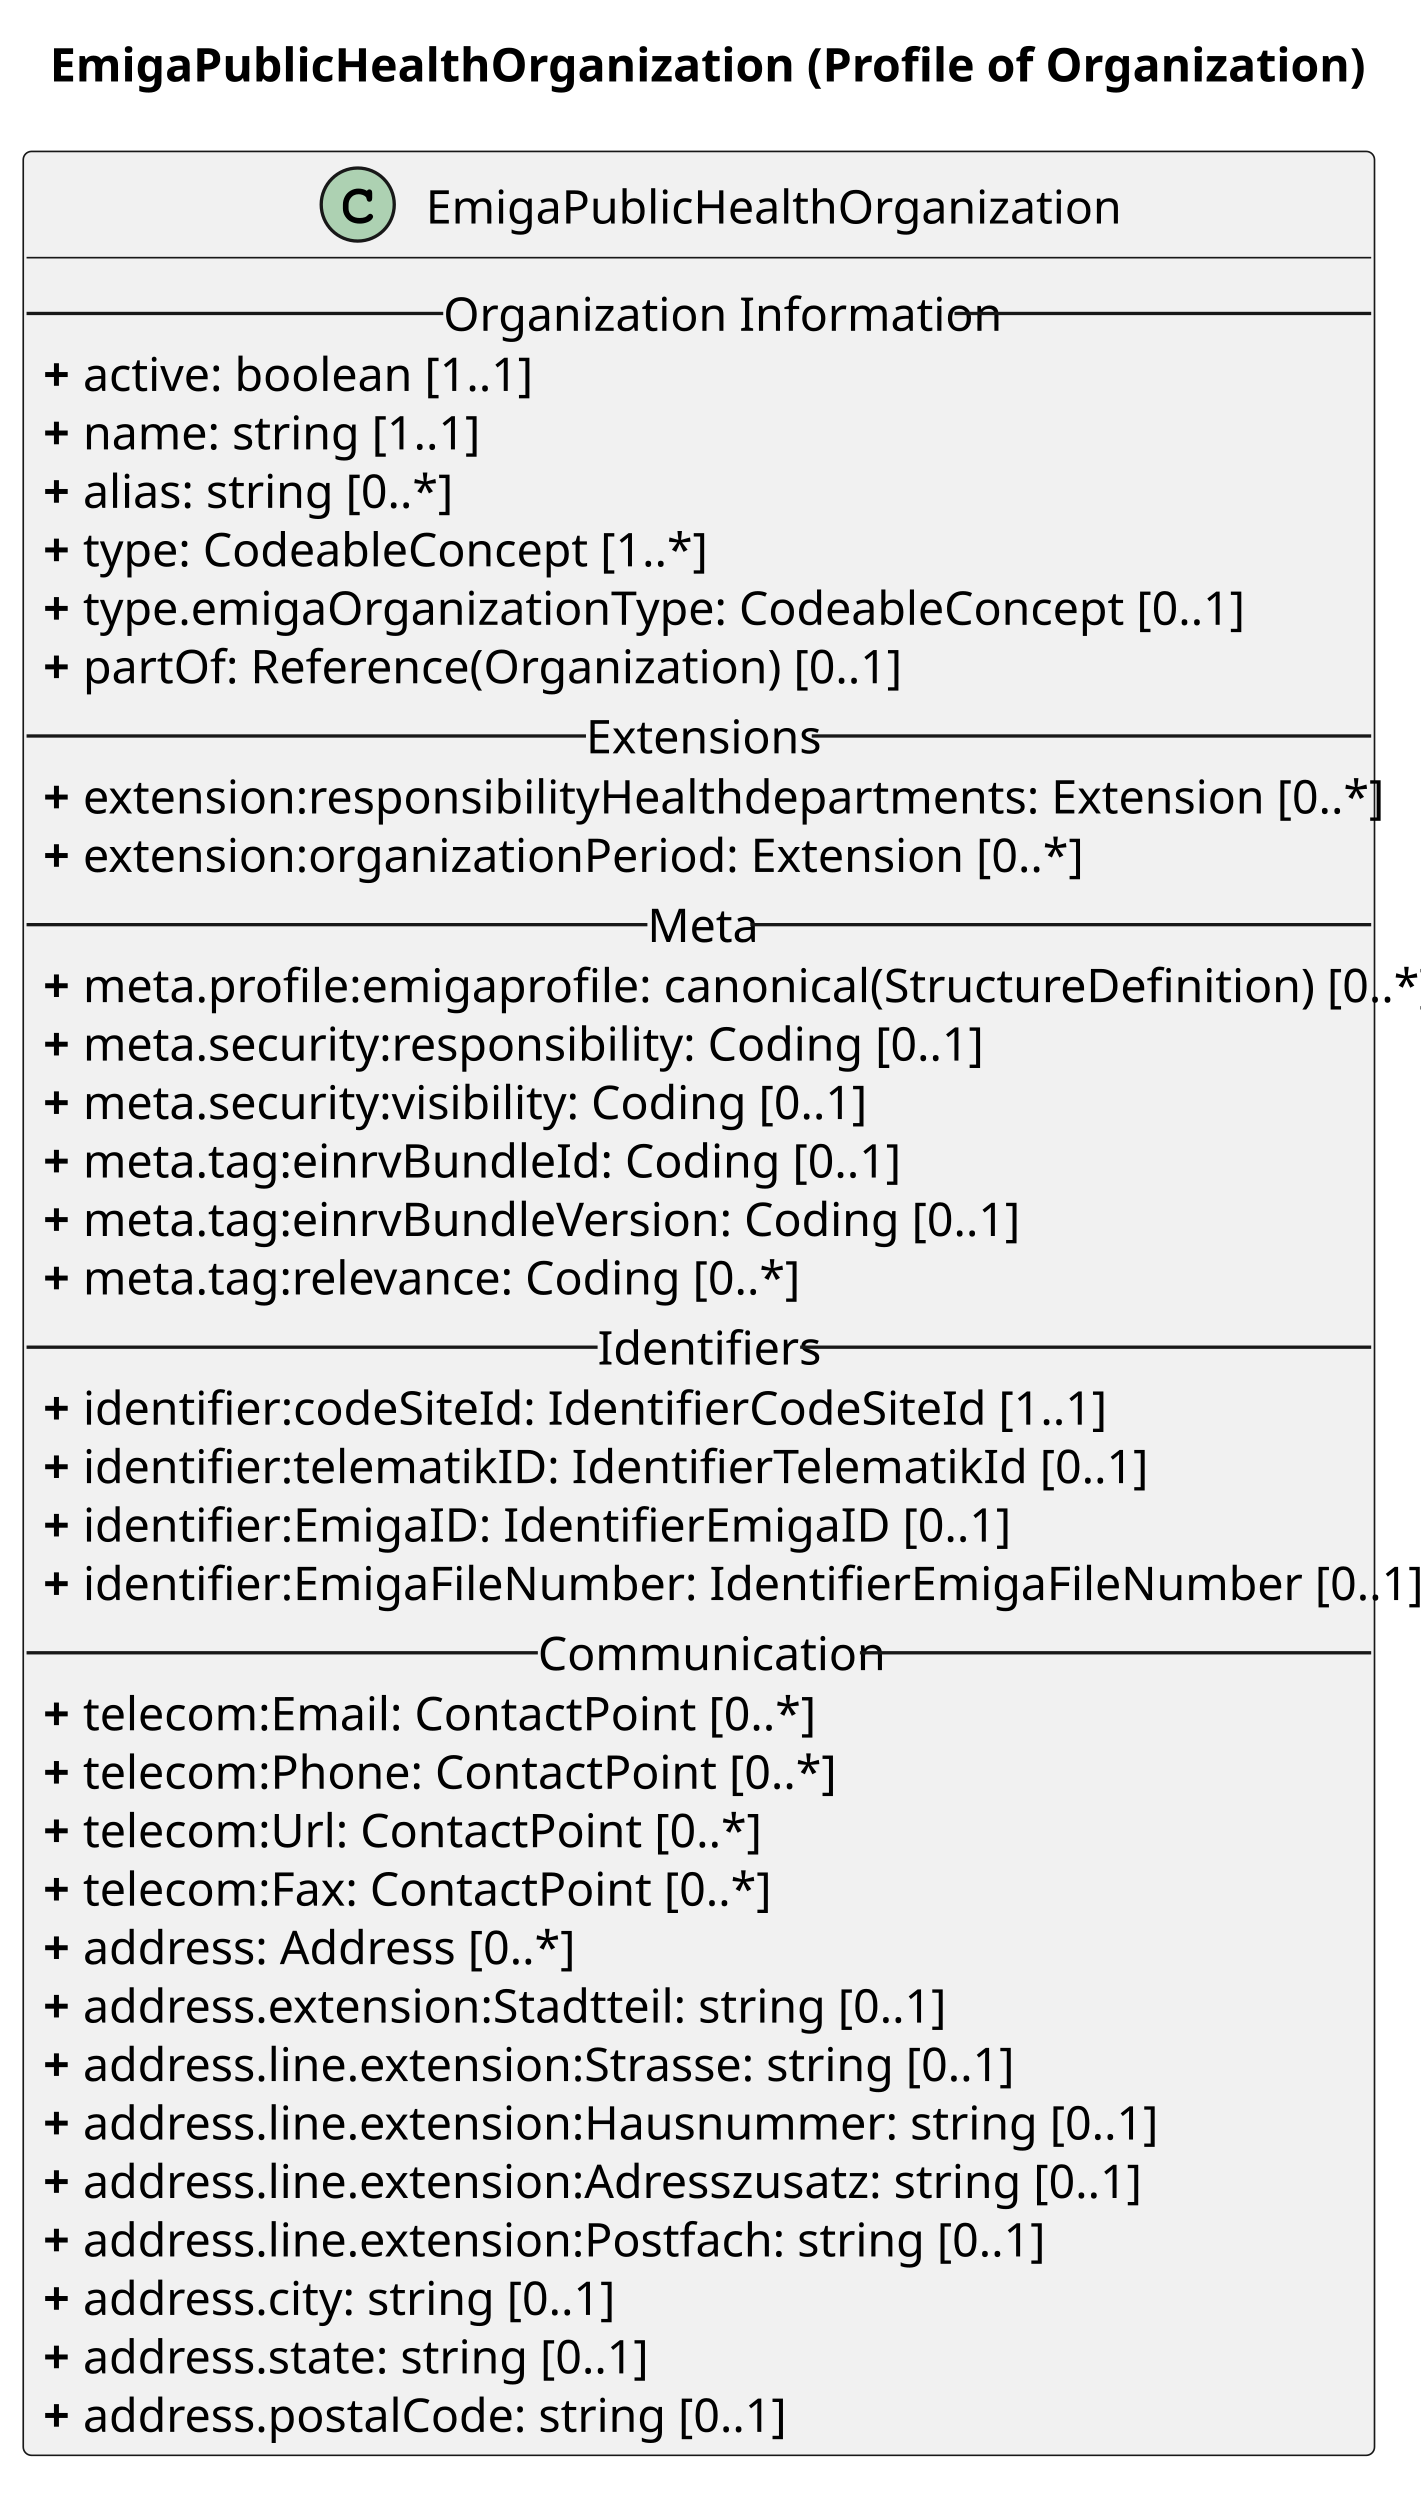
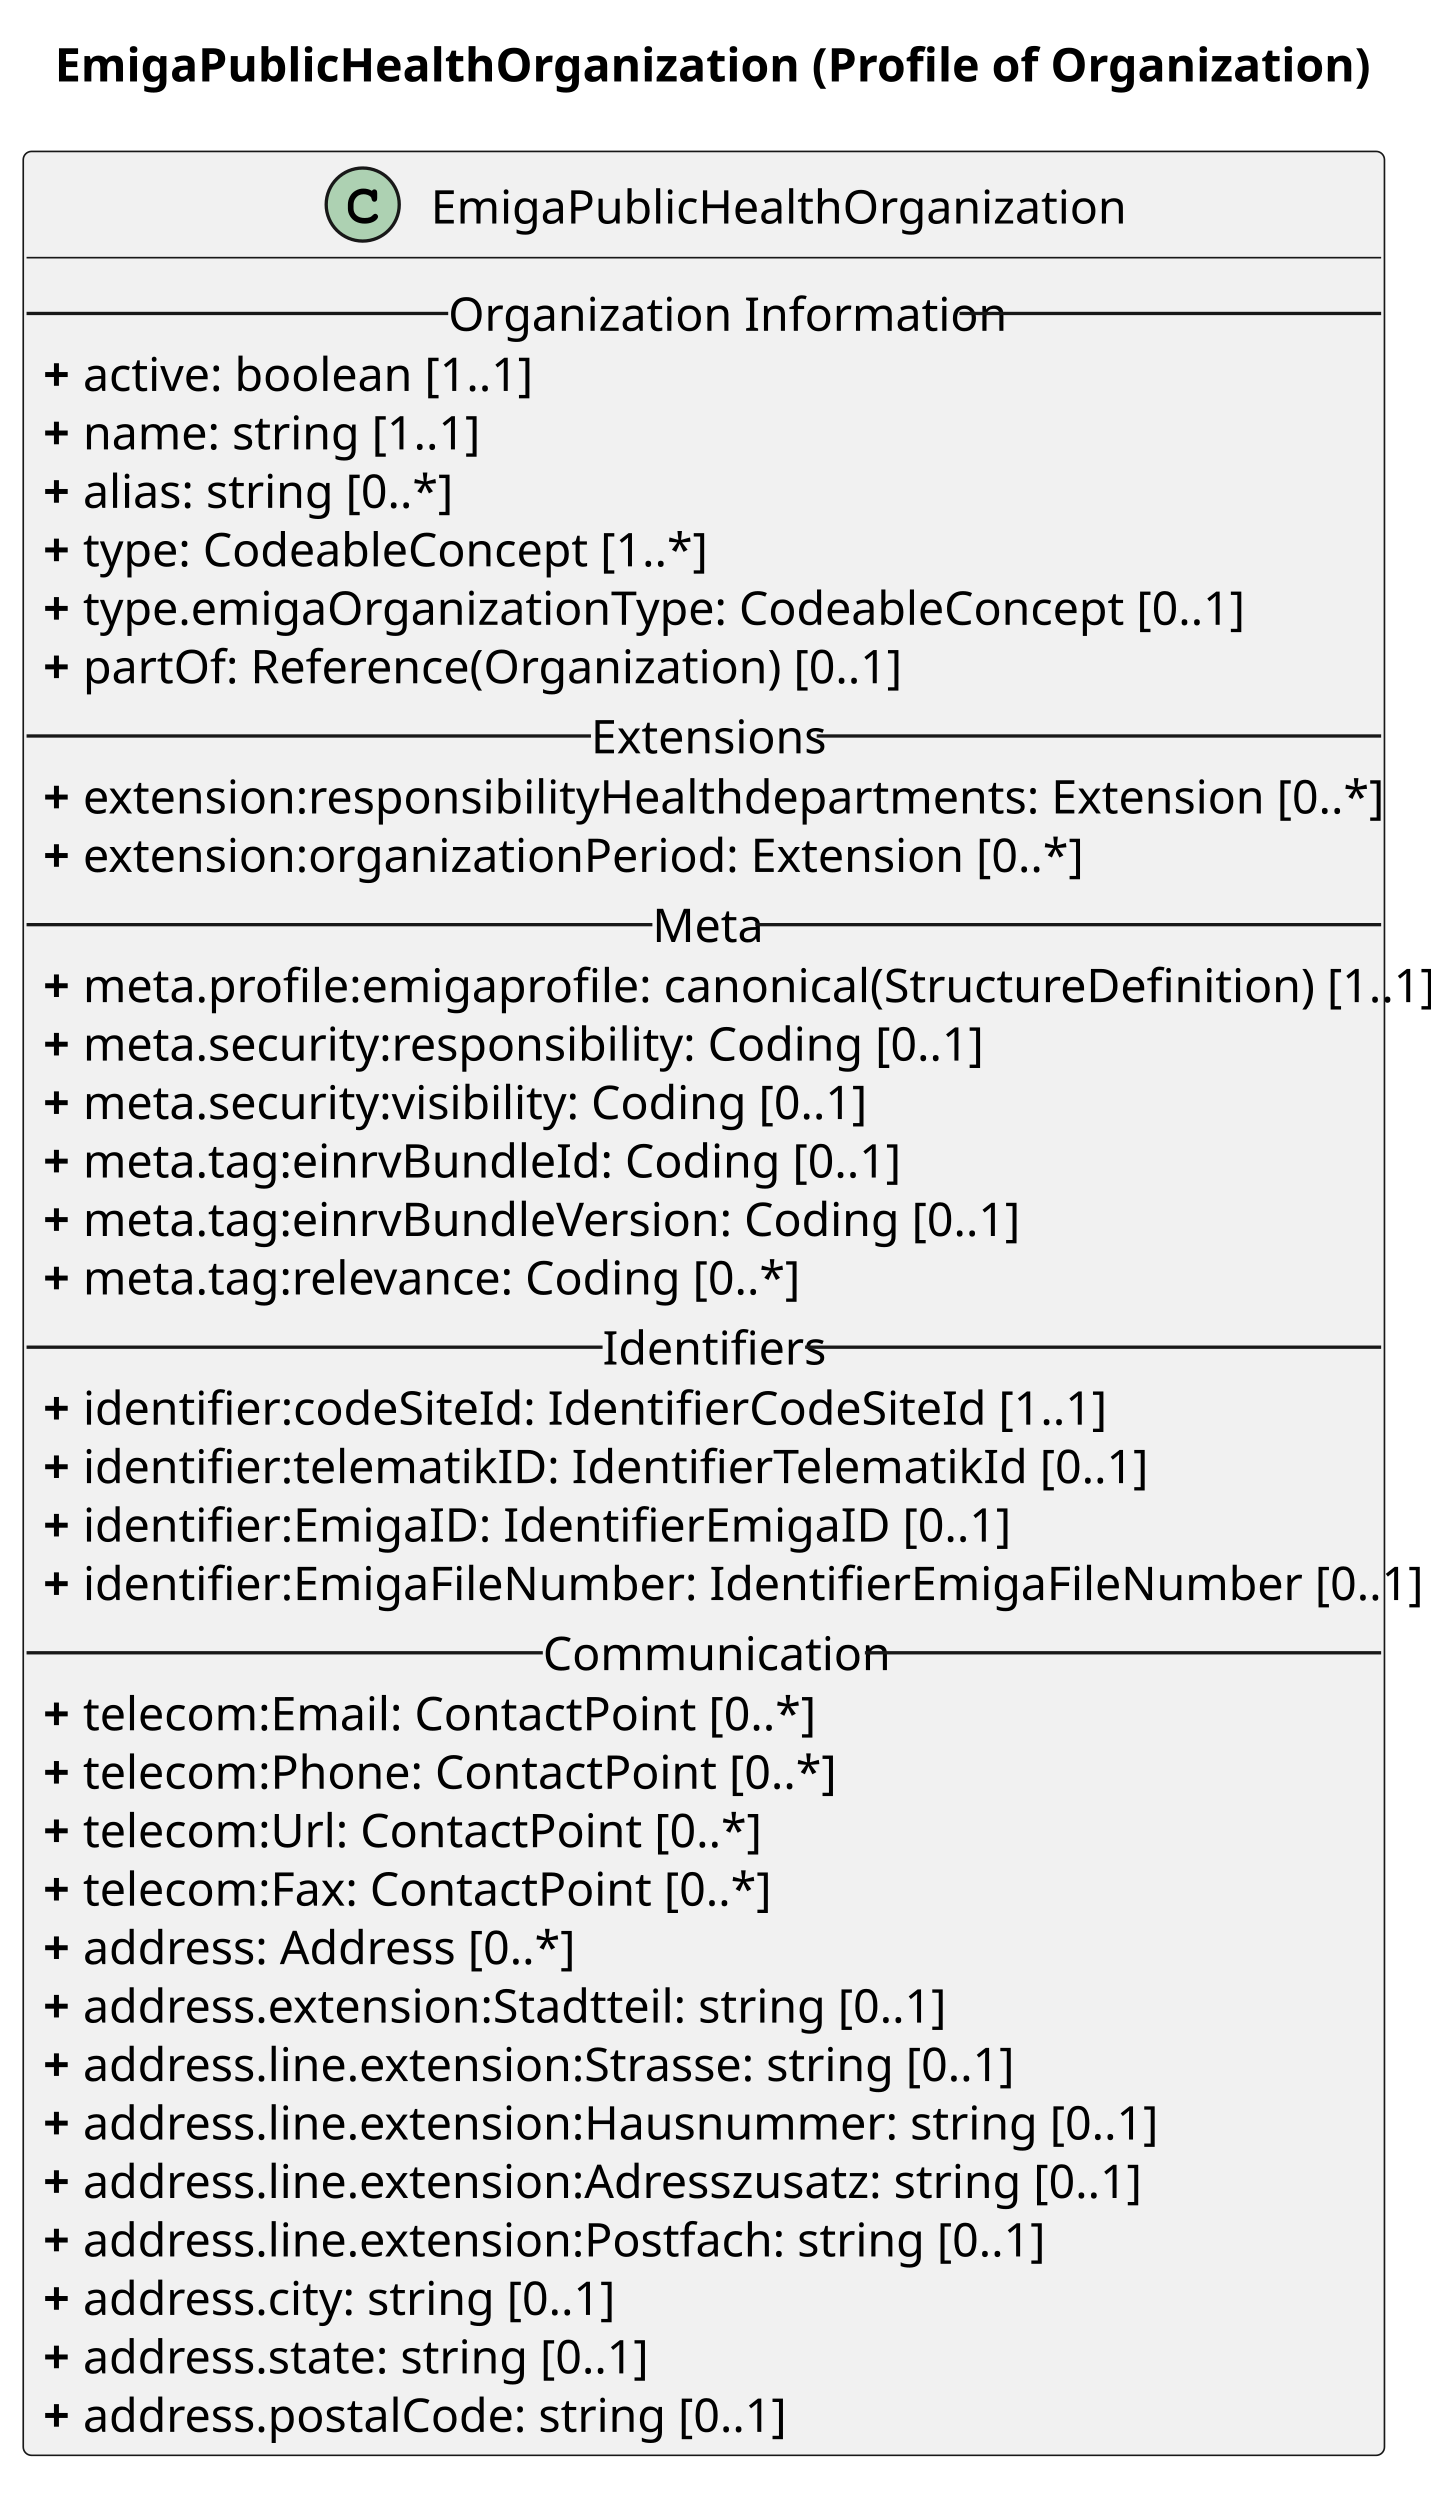
- <svg xmlns="http://www.w3.org/2000/svg" contentStyleType="text/css" height="753px" preserveAspectRatio="none" style="width:428px;height:753px;background:#FFFFFF;" version="1.1" viewBox="0 0 428 753" width="428px" zoomAndPan="magnify">
+ <svg xmlns="http://www.w3.org/2000/svg" contentStyleType="text/css" height="753px" preserveAspectRatio="none" style="width:431px;height:753px;background:#FFFFFF;" version="1.1" viewBox="0 0 431 753" width="431px" zoomAndPan="magnify">
  <defs />
  <g>
-     <text fill="#000000" font-family="sans-serif" font-size="14" font-weight="bold" lengthAdjust="spacing" textLength="390" x="15" y="24.533">EmigaPublicHealthOrganization (Profile of Organization)</text>
+     <text fill="#000000" font-family="sans-serif" font-size="14" font-weight="bold" lengthAdjust="spacing" textLength="390" x="16.5" y="24.533">EmigaPublicHealthOrganization (Profile of Organization)</text>
    <g id="elem_EmigaPublicHealthOrganization">
-       <rect codeLine="6" fill="#F1F1F1" height="693.938" id="EmigaPublicHealthOrganization" rx="2.5" ry="2.5" style="stroke:#181818;stroke-width:0.5;" width="407" x="7" y="45.609" />
-       <ellipse cx="107.75" cy="61.609" fill="#ADD1B2" rx="11" ry="11" style="stroke:#181818;stroke-width:1.0;" />
-       <path d="M110.516,57.484 Q110.672,57.266 110.859,57.156 Q111.047,57.047 111.266,57.047 Q111.641,57.047 111.875,57.312 Q112.109,57.562 112.109,58.172 L112.109,59.625 Q112.109,60.234 111.875,60.5 Q111.641,60.766 111.266,60.766 Q110.922,60.766 110.719,60.562 Q110.516,60.375 110.406,59.859 Q110.359,59.5 110.172,59.312 Q109.844,58.938 109.234,58.719 Q108.625,58.5 108,58.5 Q107.234,58.5 106.594,58.828 Q105.969,59.156 105.469,59.906 Q104.984,60.656 104.984,61.688 L104.984,62.781 Q104.984,64.016 105.875,64.844 Q106.766,65.656 108.359,65.656 Q109.297,65.656 109.953,65.406 Q110.344,65.25 110.766,64.812 Q111.031,64.547 111.172,64.469 Q111.328,64.391 111.531,64.391 Q111.859,64.391 112.109,64.656 Q112.375,64.906 112.375,65.25 Q112.375,65.594 112.031,66 Q111.531,66.578 110.734,66.906 Q109.656,67.359 108.359,67.359 Q106.844,67.359 105.641,66.734 Q104.656,66.234 103.969,65.172 Q103.281,64.094 103.281,62.812 L103.281,61.656 Q103.281,60.328 103.891,59.188 Q104.516,58.031 105.609,57.422 Q106.703,56.797 107.938,56.797 Q108.672,56.797 109.312,56.969 Q109.969,57.125 110.516,57.484 Z " fill="#000000" />
-       <text fill="#000000" font-family="sans-serif" font-size="14" lengthAdjust="spacing" textLength="197" x="128.25" y="67.338">EmigaPublicHealthOrganization</text>
-       <line style="stroke:#181818;stroke-width:0.5;" x1="8" x2="413" y1="77.609" y2="77.609" />
+       <rect codeLine="6" fill="#F1F1F1" height="693.938" id="EmigaPublicHealthOrganization" rx="2.5" ry="2.5" style="stroke:#181818;stroke-width:0.5;" width="410" x="7" y="45.609" />
+       <ellipse cx="109.25" cy="61.609" fill="#ADD1B2" rx="11" ry="11" style="stroke:#181818;stroke-width:1.0;" />
+       <path d="M112.016,57.484 Q112.172,57.266 112.359,57.156 Q112.547,57.047 112.766,57.047 Q113.141,57.047 113.375,57.312 Q113.609,57.562 113.609,58.172 L113.609,59.625 Q113.609,60.234 113.375,60.5 Q113.141,60.766 112.766,60.766 Q112.422,60.766 112.219,60.562 Q112.016,60.375 111.906,59.859 Q111.859,59.5 111.672,59.312 Q111.344,58.938 110.734,58.719 Q110.125,58.5 109.5,58.5 Q108.734,58.5 108.094,58.828 Q107.469,59.156 106.969,59.906 Q106.484,60.656 106.484,61.688 L106.484,62.781 Q106.484,64.016 107.375,64.844 Q108.266,65.656 109.859,65.656 Q110.797,65.656 111.453,65.406 Q111.844,65.25 112.266,64.812 Q112.531,64.547 112.672,64.469 Q112.828,64.391 113.031,64.391 Q113.359,64.391 113.609,64.656 Q113.875,64.906 113.875,65.25 Q113.875,65.594 113.531,66 Q113.031,66.578 112.234,66.906 Q111.156,67.359 109.859,67.359 Q108.344,67.359 107.141,66.734 Q106.156,66.234 105.469,65.172 Q104.781,64.094 104.781,62.812 L104.781,61.656 Q104.781,60.328 105.391,59.188 Q106.016,58.031 107.109,57.422 Q108.203,56.797 109.438,56.797 Q110.172,56.797 110.812,56.969 Q111.469,57.125 112.016,57.484 Z " fill="#000000" />
+       <text fill="#000000" font-family="sans-serif" font-size="14" lengthAdjust="spacing" textLength="197" x="129.75" y="67.338">EmigaPublicHealthOrganization</text>
+       <line style="stroke:#181818;stroke-width:0.5;" x1="8" x2="416" y1="77.609" y2="77.609" />
      <text fill="#000000" font-family="sans-serif" font-size="14" font-weight="bold" lengthAdjust="spacing" textLength="8" x="13" y="117.752">+</text>
      <text fill="#000000" font-family="sans-serif" font-size="14" lengthAdjust="spacing" textLength="132" x="25" y="117.752">active: boolean [1..1]</text>
      <text fill="#000000" font-family="sans-serif" font-size="14" font-weight="bold" lengthAdjust="spacing" textLength="8" x="13" y="135.361">+</text>
      <text fill="#000000" font-family="sans-serif" font-size="14" lengthAdjust="spacing" textLength="114" x="25" y="135.361">name: string [1..1]</text>
      <text fill="#000000" font-family="sans-serif" font-size="14" font-weight="bold" lengthAdjust="spacing" textLength="8" x="13" y="152.971">+</text>
      <text fill="#000000" font-family="sans-serif" font-size="14" lengthAdjust="spacing" textLength="105" x="25" y="152.971">alias: string [0..*]</text>
      <text fill="#000000" font-family="sans-serif" font-size="14" font-weight="bold" lengthAdjust="spacing" textLength="8" x="13" y="170.58">+</text>
      <text fill="#000000" font-family="sans-serif" font-size="14" lengthAdjust="spacing" textLength="182" x="25" y="170.58">type: CodeableConcept [1..*]</text>
      <text fill="#000000" font-family="sans-serif" font-size="14" font-weight="bold" lengthAdjust="spacing" textLength="8" x="13" y="188.19">+</text>
      <text fill="#000000" font-family="sans-serif" font-size="14" lengthAdjust="spacing" textLength="339" x="25" y="188.19">type.emigaOrganizationType: CodeableConcept [0..1]</text>
      <text fill="#000000" font-family="sans-serif" font-size="14" font-weight="bold" lengthAdjust="spacing" textLength="8" x="13" y="205.799">+</text>
      <text fill="#000000" font-family="sans-serif" font-size="14" lengthAdjust="spacing" textLength="240" x="25" y="205.799">partOf: Reference(Organization) [0..1]</text>
-       <line style="stroke:#181818;stroke-width:1.0;" x1="8" x2="133.5" y1="94.414" y2="94.414" />
-       <text fill="#000000" font-family="sans-serif" font-size="14" lengthAdjust="spacing" textLength="154" x="133.5" y="99.643">Organization Information</text>
-       <line style="stroke:#181818;stroke-width:1.0;" x1="287.5" x2="413" y1="94.414" y2="94.414" />
+       <line style="stroke:#181818;stroke-width:1.0;" x1="8" x2="135" y1="94.414" y2="94.414" />
+       <text fill="#000000" font-family="sans-serif" font-size="14" lengthAdjust="spacing" textLength="154" x="135" y="99.643">Organization Information</text>
+       <line style="stroke:#181818;stroke-width:1.0;" x1="289" x2="416" y1="94.414" y2="94.414" />
      <text fill="#000000" font-family="sans-serif" font-size="14" font-weight="bold" lengthAdjust="spacing" textLength="8" x="13" y="245.018">+</text>
      <text fill="#000000" font-family="sans-serif" font-size="14" lengthAdjust="spacing" textLength="367" x="25" y="245.018">extension:responsibilityHealthdepartments: Extension [0..*]</text>
      <text fill="#000000" font-family="sans-serif" font-size="14" font-weight="bold" lengthAdjust="spacing" textLength="8" x="13" y="262.627">+</text>
      <text fill="#000000" font-family="sans-serif" font-size="14" lengthAdjust="spacing" textLength="284" x="25" y="262.627">extension:organizationPeriod: Extension [0..*]</text>
-       <line style="stroke:#181818;stroke-width:1.0;" x1="8" x2="176.5" y1="221.68" y2="221.68" />
-       <text fill="#000000" font-family="sans-serif" font-size="14" lengthAdjust="spacing" textLength="68" x="176.5" y="226.908">Extensions</text>
-       <line style="stroke:#181818;stroke-width:1.0;" x1="244.5" x2="413" y1="221.68" y2="221.68" />
+       <line style="stroke:#181818;stroke-width:1.0;" x1="8" x2="178" y1="221.68" y2="221.68" />
+       <text fill="#000000" font-family="sans-serif" font-size="14" lengthAdjust="spacing" textLength="68" x="178" y="226.908">Extensions</text>
+       <line style="stroke:#181818;stroke-width:1.0;" x1="246" x2="416" y1="221.68" y2="221.68" />
      <text fill="#000000" font-family="sans-serif" font-size="14" font-weight="bold" lengthAdjust="spacing" textLength="8" x="13" y="301.846">+</text>
-       <text fill="#000000" font-family="sans-serif" font-size="14" lengthAdjust="spacing" textLength="383" x="25" y="301.846">meta.profile:emigaprofile: canonical(StructureDefinition) [0..*]</text>
+       <text fill="#000000" font-family="sans-serif" font-size="14" lengthAdjust="spacing" textLength="386" x="25" y="301.846">meta.profile:emigaprofile: canonical(StructureDefinition) [1..1]</text>
      <text fill="#000000" font-family="sans-serif" font-size="14" font-weight="bold" lengthAdjust="spacing" textLength="8" x="13" y="319.455">+</text>
      <text fill="#000000" font-family="sans-serif" font-size="14" lengthAdjust="spacing" textLength="259" x="25" y="319.455">meta.security:responsibility: Coding [0..1]</text>
      <text fill="#000000" font-family="sans-serif" font-size="14" font-weight="bold" lengthAdjust="spacing" textLength="8" x="13" y="337.065">+</text>
      <text fill="#000000" font-family="sans-serif" font-size="14" lengthAdjust="spacing" textLength="225" x="25" y="337.065">meta.security:visibility: Coding [0..1]</text>
      <text fill="#000000" font-family="sans-serif" font-size="14" font-weight="bold" lengthAdjust="spacing" textLength="8" x="13" y="354.674">+</text>
      <text fill="#000000" font-family="sans-serif" font-size="14" lengthAdjust="spacing" textLength="234" x="25" y="354.674">meta.tag:einrvBundleId: Coding [0..1]</text>
      <text fill="#000000" font-family="sans-serif" font-size="14" font-weight="bold" lengthAdjust="spacing" textLength="8" x="13" y="372.283">+</text>
      <text fill="#000000" font-family="sans-serif" font-size="14" lengthAdjust="spacing" textLength="271" x="25" y="372.283">meta.tag:einrvBundleVersion: Coding [0..1]</text>
      <text fill="#000000" font-family="sans-serif" font-size="14" font-weight="bold" lengthAdjust="spacing" textLength="8" x="13" y="389.893">+</text>
      <text fill="#000000" font-family="sans-serif" font-size="14" lengthAdjust="spacing" textLength="207" x="25" y="389.893">meta.tag:relevance: Coding [0..*]</text>
-       <line style="stroke:#181818;stroke-width:1.0;" x1="8" x2="195" y1="278.508" y2="278.508" />
-       <text fill="#000000" font-family="sans-serif" font-size="14" lengthAdjust="spacing" textLength="31" x="195" y="283.736">Meta</text>
-       <line style="stroke:#181818;stroke-width:1.0;" x1="226" x2="413" y1="278.508" y2="278.508" />
+       <line style="stroke:#181818;stroke-width:1.0;" x1="8" x2="196.5" y1="278.508" y2="278.508" />
+       <text fill="#000000" font-family="sans-serif" font-size="14" lengthAdjust="spacing" textLength="31" x="196.5" y="283.736">Meta</text>
+       <line style="stroke:#181818;stroke-width:1.0;" x1="227.5" x2="416" y1="278.508" y2="278.508" />
      <text fill="#000000" font-family="sans-serif" font-size="14" font-weight="bold" lengthAdjust="spacing" textLength="8" x="13" y="429.111">+</text>
      <text fill="#000000" font-family="sans-serif" font-size="14" lengthAdjust="spacing" textLength="291" x="25" y="429.111">identifier:codeSiteId: IdentifierCodeSiteId [1..1]</text>
      <text fill="#000000" font-family="sans-serif" font-size="14" font-weight="bold" lengthAdjust="spacing" textLength="8" x="13" y="446.721">+</text>
      <text fill="#000000" font-family="sans-serif" font-size="14" lengthAdjust="spacing" textLength="297" x="25" y="446.721">identifier:telematikID: IdentifierTelematikId [0..1]</text>
      <text fill="#000000" font-family="sans-serif" font-size="14" font-weight="bold" lengthAdjust="spacing" textLength="8" x="13" y="464.33">+</text>
      <text fill="#000000" font-family="sans-serif" font-size="14" lengthAdjust="spacing" textLength="260" x="25" y="464.33">identifier:EmigaID: IdentifierEmigaID [0..1]</text>
      <text fill="#000000" font-family="sans-serif" font-size="14" font-weight="bold" lengthAdjust="spacing" textLength="8" x="13" y="481.94">+</text>
      <text fill="#000000" font-family="sans-serif" font-size="14" lengthAdjust="spacing" textLength="378" x="25" y="481.94">identifier:EmigaFileNumber: IdentifierEmigaFileNumber [0..1]</text>
-       <line style="stroke:#181818;stroke-width:1.0;" x1="8" x2="180" y1="405.773" y2="405.773" />
-       <text fill="#000000" font-family="sans-serif" font-size="14" lengthAdjust="spacing" textLength="61" x="180" y="411.002">Identifiers</text>
-       <line style="stroke:#181818;stroke-width:1.0;" x1="241" x2="413" y1="405.773" y2="405.773" />
+       <line style="stroke:#181818;stroke-width:1.0;" x1="8" x2="181.5" y1="405.773" y2="405.773" />
+       <text fill="#000000" font-family="sans-serif" font-size="14" lengthAdjust="spacing" textLength="61" x="181.5" y="411.002">Identifiers</text>
+       <line style="stroke:#181818;stroke-width:1.0;" x1="242.5" x2="416" y1="405.773" y2="405.773" />
      <text fill="#000000" font-family="sans-serif" font-size="14" font-weight="bold" lengthAdjust="spacing" textLength="8" x="13" y="521.158">+</text>
      <text fill="#000000" font-family="sans-serif" font-size="14" lengthAdjust="spacing" textLength="209" x="25" y="521.158">telecom:Email: ContactPoint [0..*]</text>
      <text fill="#000000" font-family="sans-serif" font-size="14" font-weight="bold" lengthAdjust="spacing" textLength="8" x="13" y="538.768">+</text>
      <text fill="#000000" font-family="sans-serif" font-size="14" lengthAdjust="spacing" textLength="216" x="25" y="538.768">telecom:Phone: ContactPoint [0..*]</text>
      <text fill="#000000" font-family="sans-serif" font-size="14" font-weight="bold" lengthAdjust="spacing" textLength="8" x="13" y="556.377">+</text>
      <text fill="#000000" font-family="sans-serif" font-size="14" lengthAdjust="spacing" textLength="192" x="25" y="556.377">telecom:Url: ContactPoint [0..*]</text>
      <text fill="#000000" font-family="sans-serif" font-size="14" font-weight="bold" lengthAdjust="spacing" textLength="8" x="13" y="573.986">+</text>
      <text fill="#000000" font-family="sans-serif" font-size="14" lengthAdjust="spacing" textLength="198" x="25" y="573.986">telecom:Fax: ContactPoint [0..*]</text>
      <text fill="#000000" font-family="sans-serif" font-size="14" font-weight="bold" lengthAdjust="spacing" textLength="8" x="13" y="591.596">+</text>
      <text fill="#000000" font-family="sans-serif" font-size="14" lengthAdjust="spacing" textLength="144" x="25" y="591.596">address: Address [0..*]</text>
      <text fill="#000000" font-family="sans-serif" font-size="14" font-weight="bold" lengthAdjust="spacing" textLength="8" x="13" y="609.205">+</text>
      <text fill="#000000" font-family="sans-serif" font-size="14" lengthAdjust="spacing" textLength="249" x="25" y="609.205">address.extension:Stadtteil: string [0..1]</text>
      <text fill="#000000" font-family="sans-serif" font-size="14" font-weight="bold" lengthAdjust="spacing" textLength="8" x="13" y="626.814">+</text>
      <text fill="#000000" font-family="sans-serif" font-size="14" lengthAdjust="spacing" textLength="272" x="25" y="626.814">address.line.extension:Strasse: string [0..1]</text>
      <text fill="#000000" font-family="sans-serif" font-size="14" font-weight="bold" lengthAdjust="spacing" textLength="8" x="13" y="644.424">+</text>
      <text fill="#000000" font-family="sans-serif" font-size="14" lengthAdjust="spacing" textLength="307" x="25" y="644.424">address.line.extension:Hausnummer: string [0..1]</text>
      <text fill="#000000" font-family="sans-serif" font-size="14" font-weight="bold" lengthAdjust="spacing" textLength="8" x="13" y="662.033">+</text>
      <text fill="#000000" font-family="sans-serif" font-size="14" lengthAdjust="spacing" textLength="307" x="25" y="662.033">address.line.extension:Adresszusatz: string [0..1]</text>
      <text fill="#000000" font-family="sans-serif" font-size="14" font-weight="bold" lengthAdjust="spacing" textLength="8" x="13" y="679.643">+</text>
      <text fill="#000000" font-family="sans-serif" font-size="14" lengthAdjust="spacing" textLength="279" x="25" y="679.643">address.line.extension:Postfach: string [0..1]</text>
      <text fill="#000000" font-family="sans-serif" font-size="14" font-weight="bold" lengthAdjust="spacing" textLength="8" x="13" y="697.252">+</text>
      <text fill="#000000" font-family="sans-serif" font-size="14" lengthAdjust="spacing" textLength="155" x="25" y="697.252">address.city: string [0..1]</text>
      <text fill="#000000" font-family="sans-serif" font-size="14" font-weight="bold" lengthAdjust="spacing" textLength="8" x="13" y="714.861">+</text>
      <text fill="#000000" font-family="sans-serif" font-size="14" lengthAdjust="spacing" textLength="165" x="25" y="714.861">address.state: string [0..1]</text>
      <text fill="#000000" font-family="sans-serif" font-size="14" font-weight="bold" lengthAdjust="spacing" textLength="8" x="13" y="732.471">+</text>
      <text fill="#000000" font-family="sans-serif" font-size="14" lengthAdjust="spacing" textLength="206" x="25" y="732.471">address.postalCode: string [0..1]</text>
-       <line style="stroke:#181818;stroke-width:1.0;" x1="8" x2="162" y1="497.82" y2="497.82" />
-       <text fill="#000000" font-family="sans-serif" font-size="14" lengthAdjust="spacing" textLength="97" x="162" y="503.049">Communication</text>
-       <line style="stroke:#181818;stroke-width:1.0;" x1="259" x2="413" y1="497.82" y2="497.82" />
+       <line style="stroke:#181818;stroke-width:1.0;" x1="8" x2="163.5" y1="497.82" y2="497.82" />
+       <text fill="#000000" font-family="sans-serif" font-size="14" lengthAdjust="spacing" textLength="97" x="163.5" y="503.049">Communication</text>
+       <line style="stroke:#181818;stroke-width:1.0;" x1="260.5" x2="416" y1="497.82" y2="497.82" />
    </g>
  </g>
</svg>
